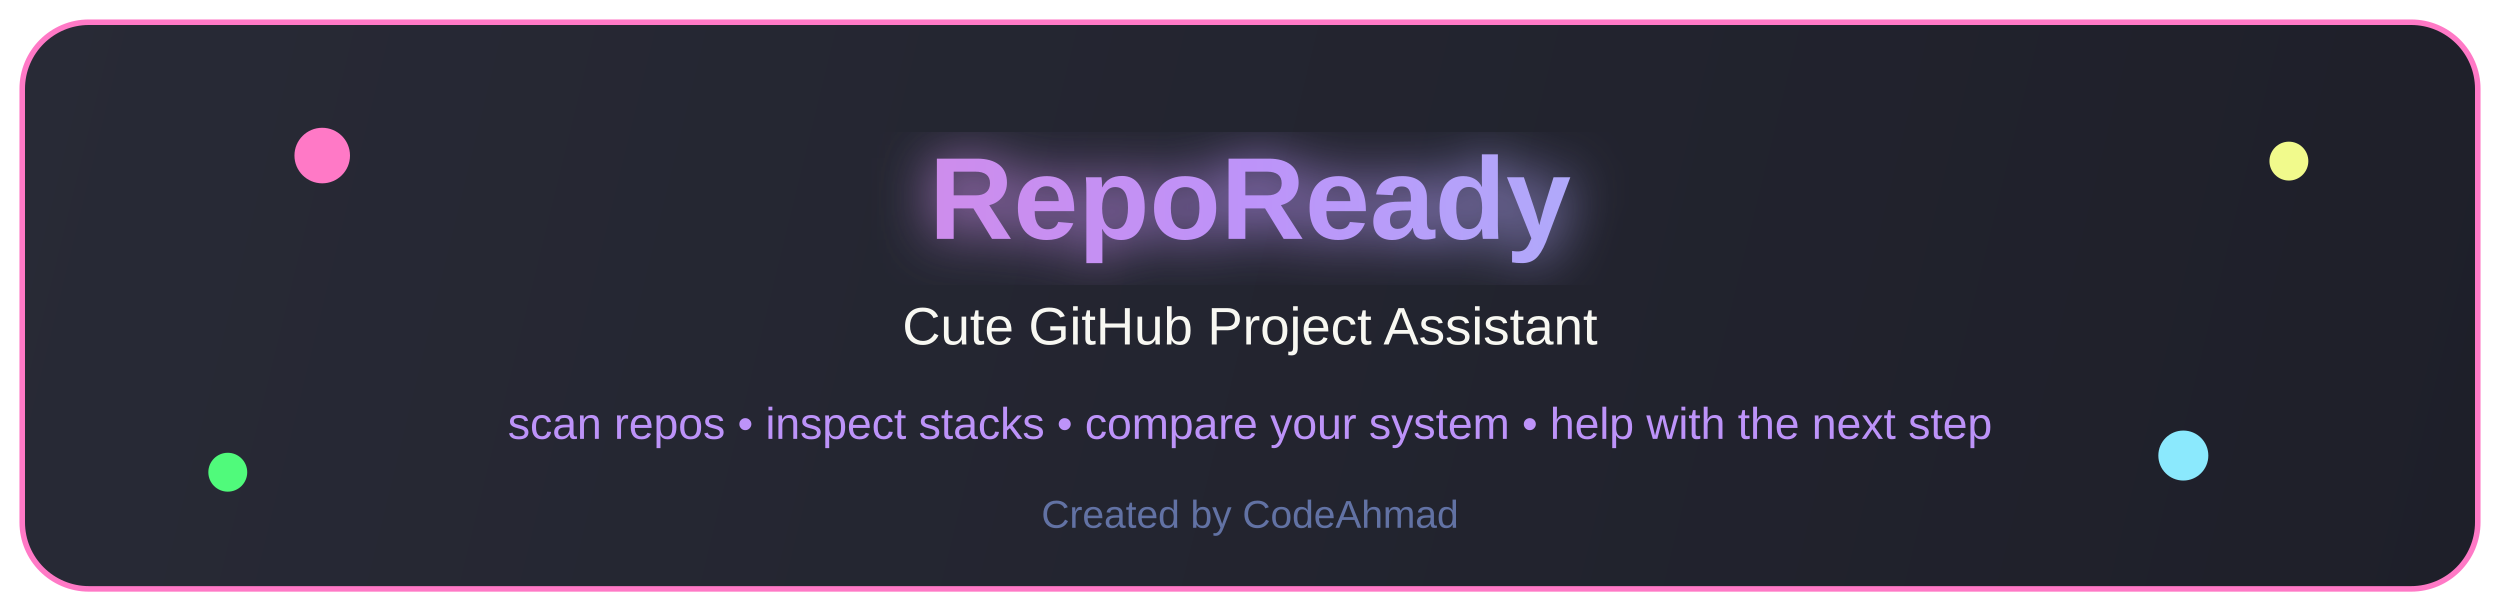
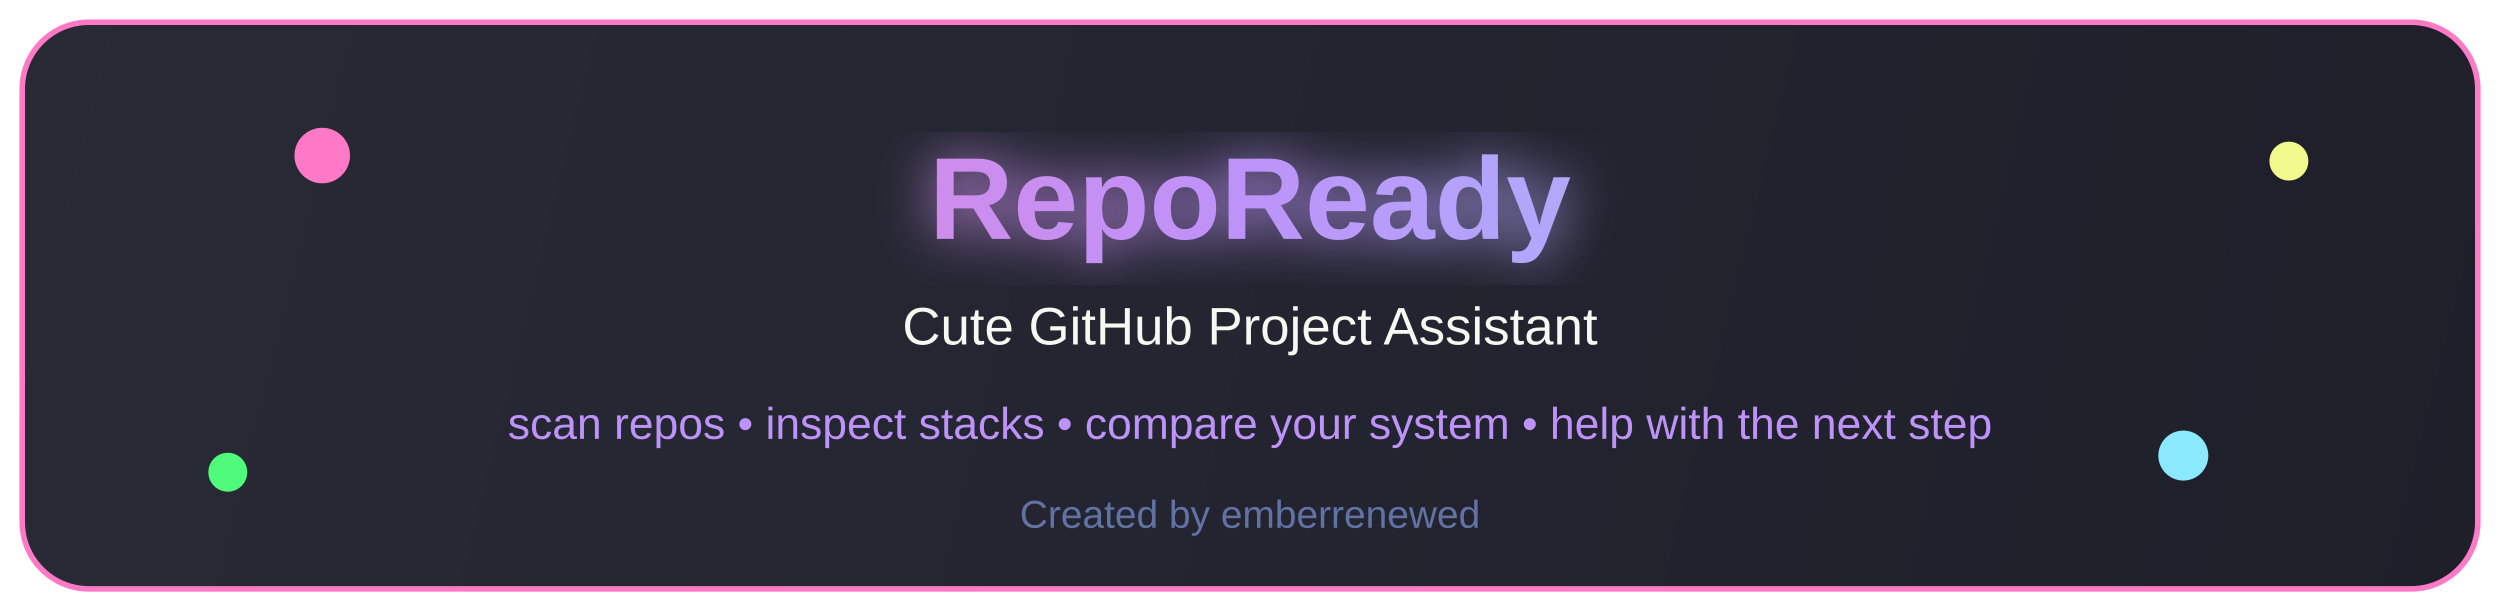
<svg xmlns="http://www.w3.org/2000/svg" width="900" height="220" viewBox="0 0 900 220" fill="none">
  <defs>
    <linearGradient id="title" x1="0" y1="0" x2="900" y2="0" gradientUnits="userSpaceOnUse">
      <stop stop-color="#FF79C6" />
      <stop offset="0.5" stop-color="#BD93F9" />
      <stop offset="1" stop-color="#8BE9FD" />
    </linearGradient>
    <linearGradient id="panel" x1="0" y1="0" x2="900" y2="220" gradientUnits="userSpaceOnUse">
      <stop stop-color="#282A36" />
      <stop offset="1" stop-color="#1E1F29" />
    </linearGradient>
    <filter id="glow" x="-20%" y="-20%" width="140%" height="140%">
      <feGaussianBlur stdDeviation="10" result="blur" />
      <feMerge>
        <feMergeNode in="blur" />
        <feMergeNode in="SourceGraphic" />
      </feMerge>
    </filter>
  </defs>
  <style>
    .pulse { animation: pulse 2.8s ease-in-out infinite; }
    .float-a { animation: floatA 3.2s ease-in-out infinite; }
    .float-b { animation: floatB 3.8s ease-in-out infinite; }
    .scan { animation: scan 3s linear infinite; }
    @keyframes pulse {
      0%, 100% { opacity: .72; transform: scale(1); }
      50% { opacity: 1; transform: scale(1.03); }
    }
    @keyframes floatA {
      0%, 100% { transform: translateY(0); }
      50% { transform: translateY(-8px); }
    }
    @keyframes floatB {
      0%, 100% { transform: translateY(0); }
      50% { transform: translateY(8px); }
    }
    @keyframes scan {
      0% { transform: translateX(-160px); opacity: 0; }
      15% { opacity: 1; }
      85% { opacity: 1; }
      100% { transform: translateX(980px); opacity: 0; }
    }
  </style>
  <rect x="8" y="8" width="884" height="204" rx="24" fill="url(#panel)" stroke="#FF79C6" stroke-width="2" />
  <circle class="float-a" cx="116" cy="56" r="10" fill="#FF79C6" />
  <circle class="float-b" cx="786" cy="164" r="9" fill="#8BE9FD" />
  <circle class="float-a" cx="824" cy="58" r="7" fill="#F1FA8C" />
  <circle class="float-b" cx="82" cy="170" r="7" fill="#50FA7B" />
  <rect class="scan" x="-120" y="18" width="120" height="184" rx="20" fill="#8BE9FD" fill-opacity=".08" />
  <text x="450" y="86" text-anchor="middle" fill="url(#title)" font-size="42" font-weight="700" font-family="Verdana, Arial, sans-serif" filter="url(#glow)">RepoReady</text>
  <text x="450" y="124" text-anchor="middle" fill="#F8F8F2" font-size="19" font-family="Verdana, Arial, sans-serif">Cute GitHub Project Assistant</text>
  <text class="pulse" x="450" y="158" text-anchor="middle" fill="#BD93F9" font-size="16" font-family="Verdana, Arial, sans-serif">scan repos • inspect stacks • compare your system • help with the next step</text>
-   <text x="450" y="190" text-anchor="middle" fill="#6272A4" font-size="14" font-family="Verdana, Arial, sans-serif">Created by CodeAhmad</text>
+   <text x="450" y="190" text-anchor="middle" fill="#6272A4" font-size="14" font-family="Verdana, Arial, sans-serif">Created by emberrenewed</text>
</svg>
